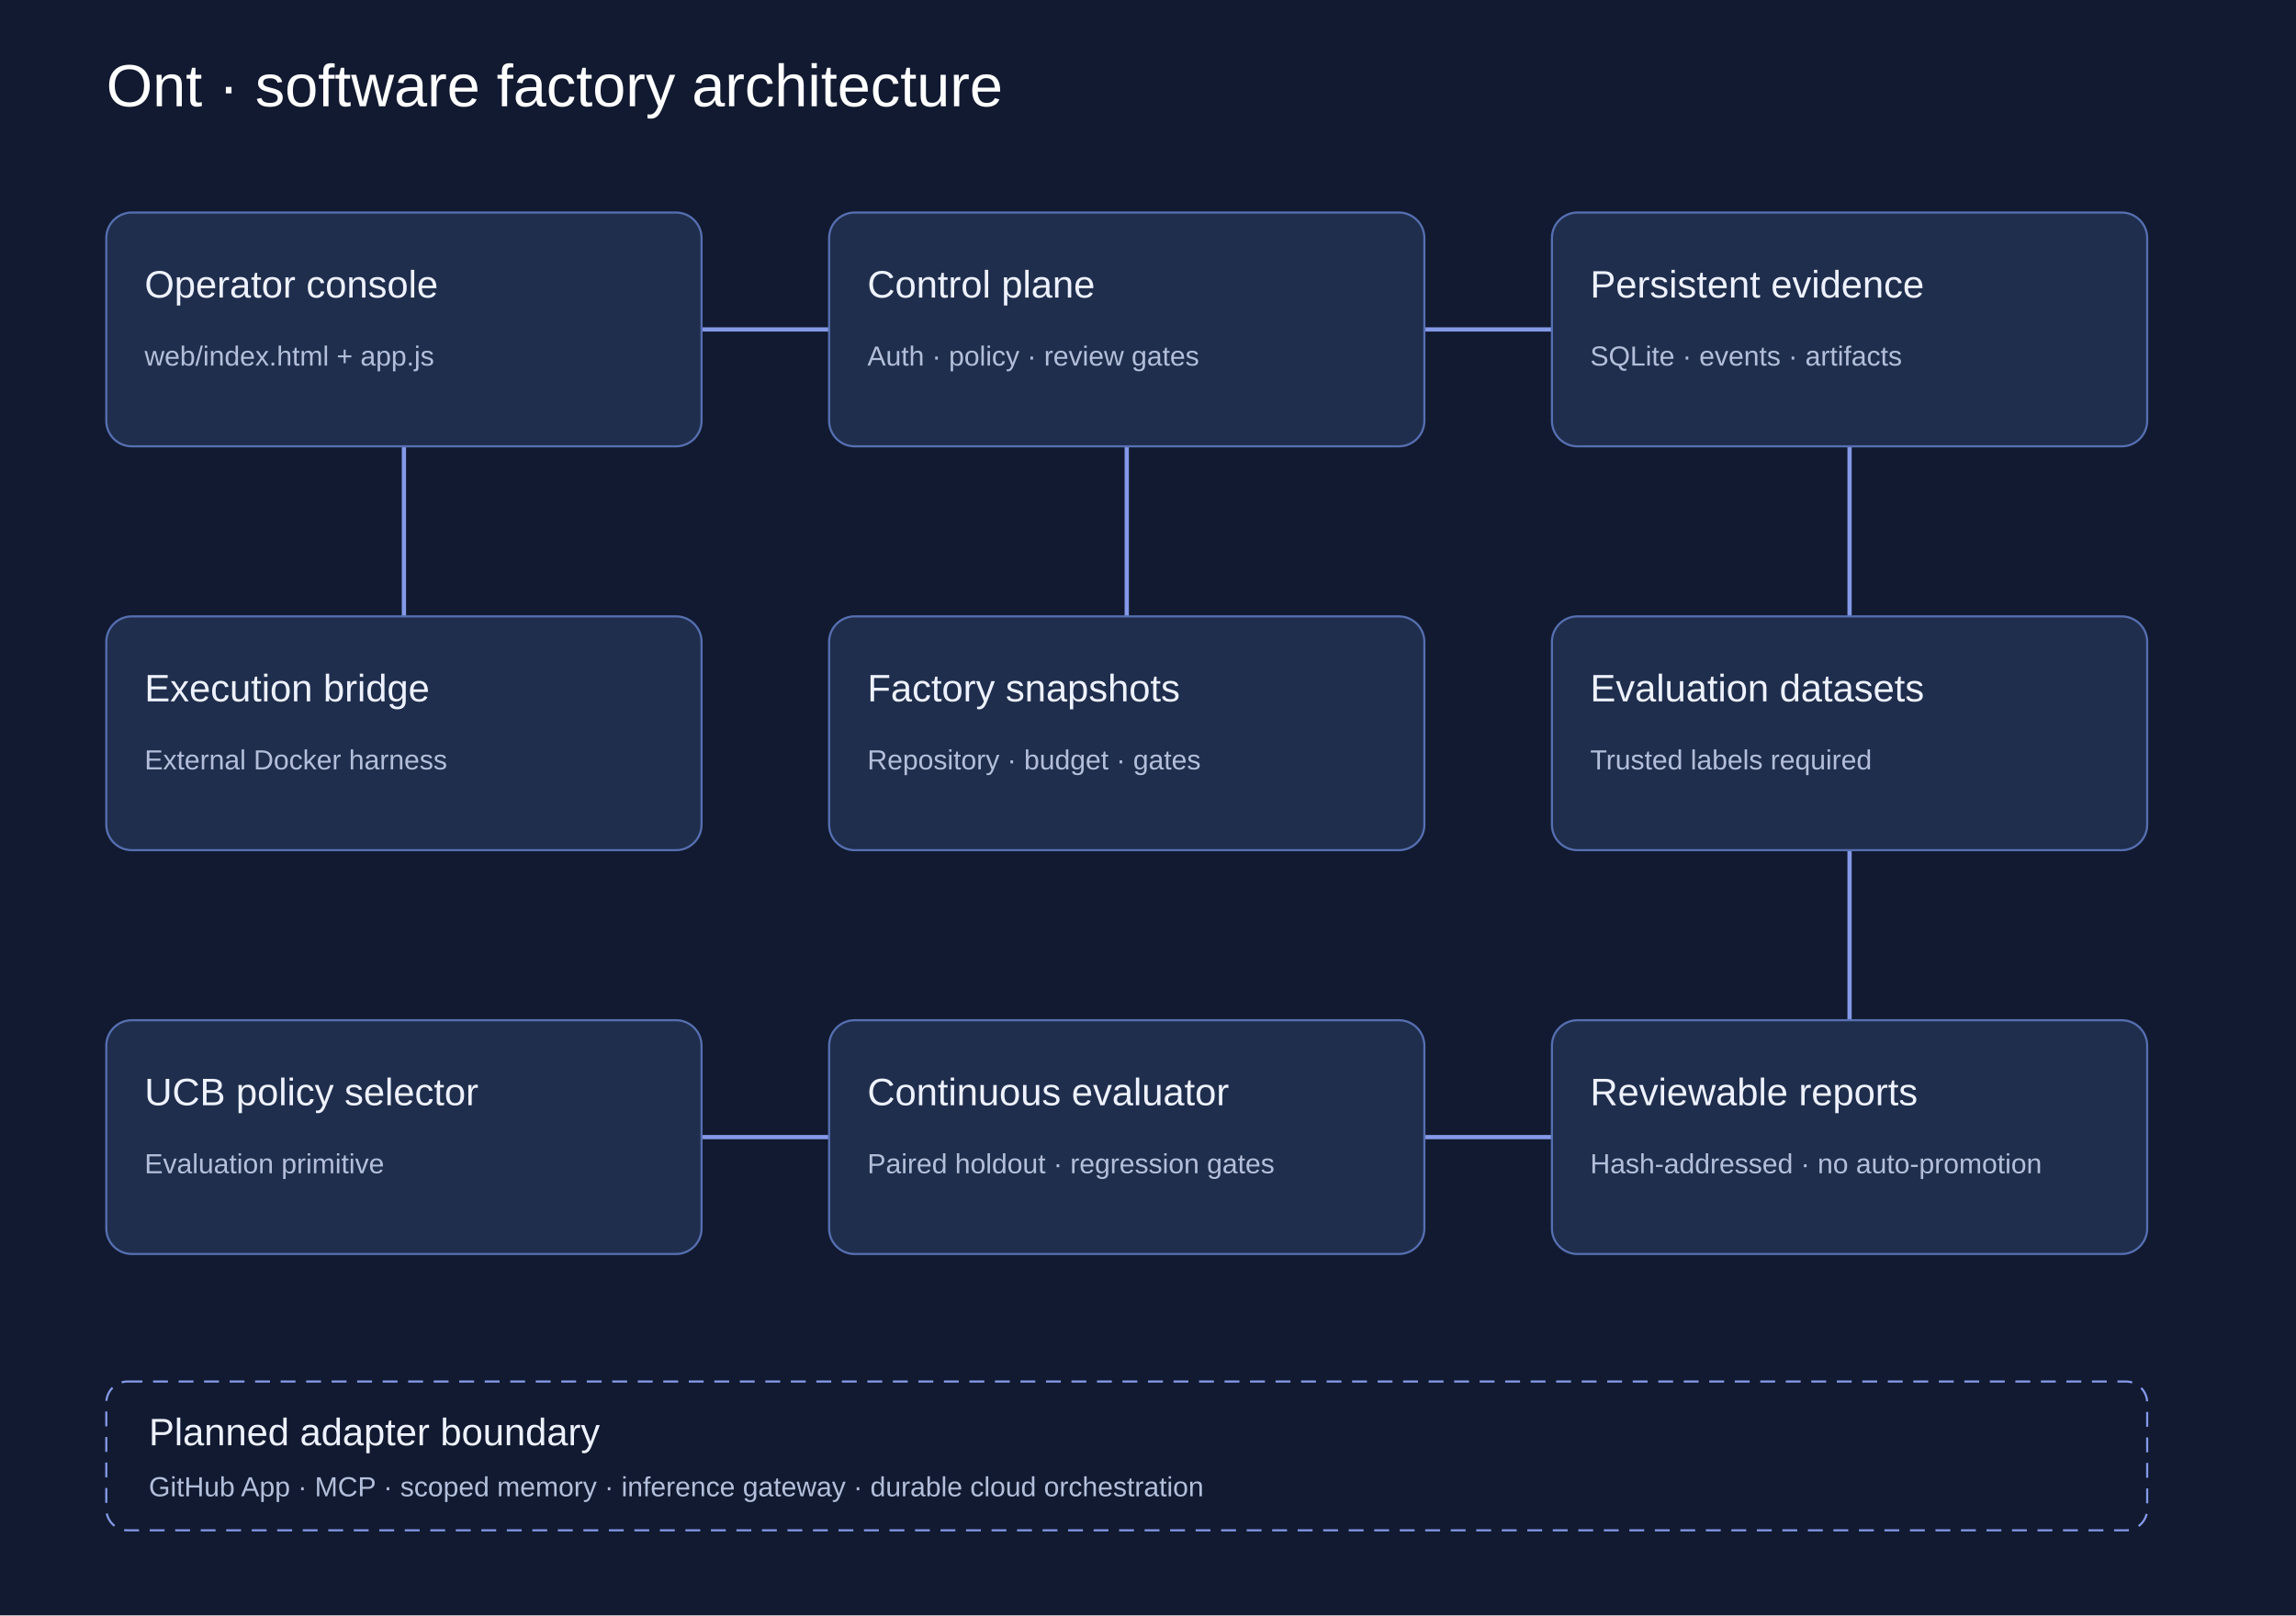
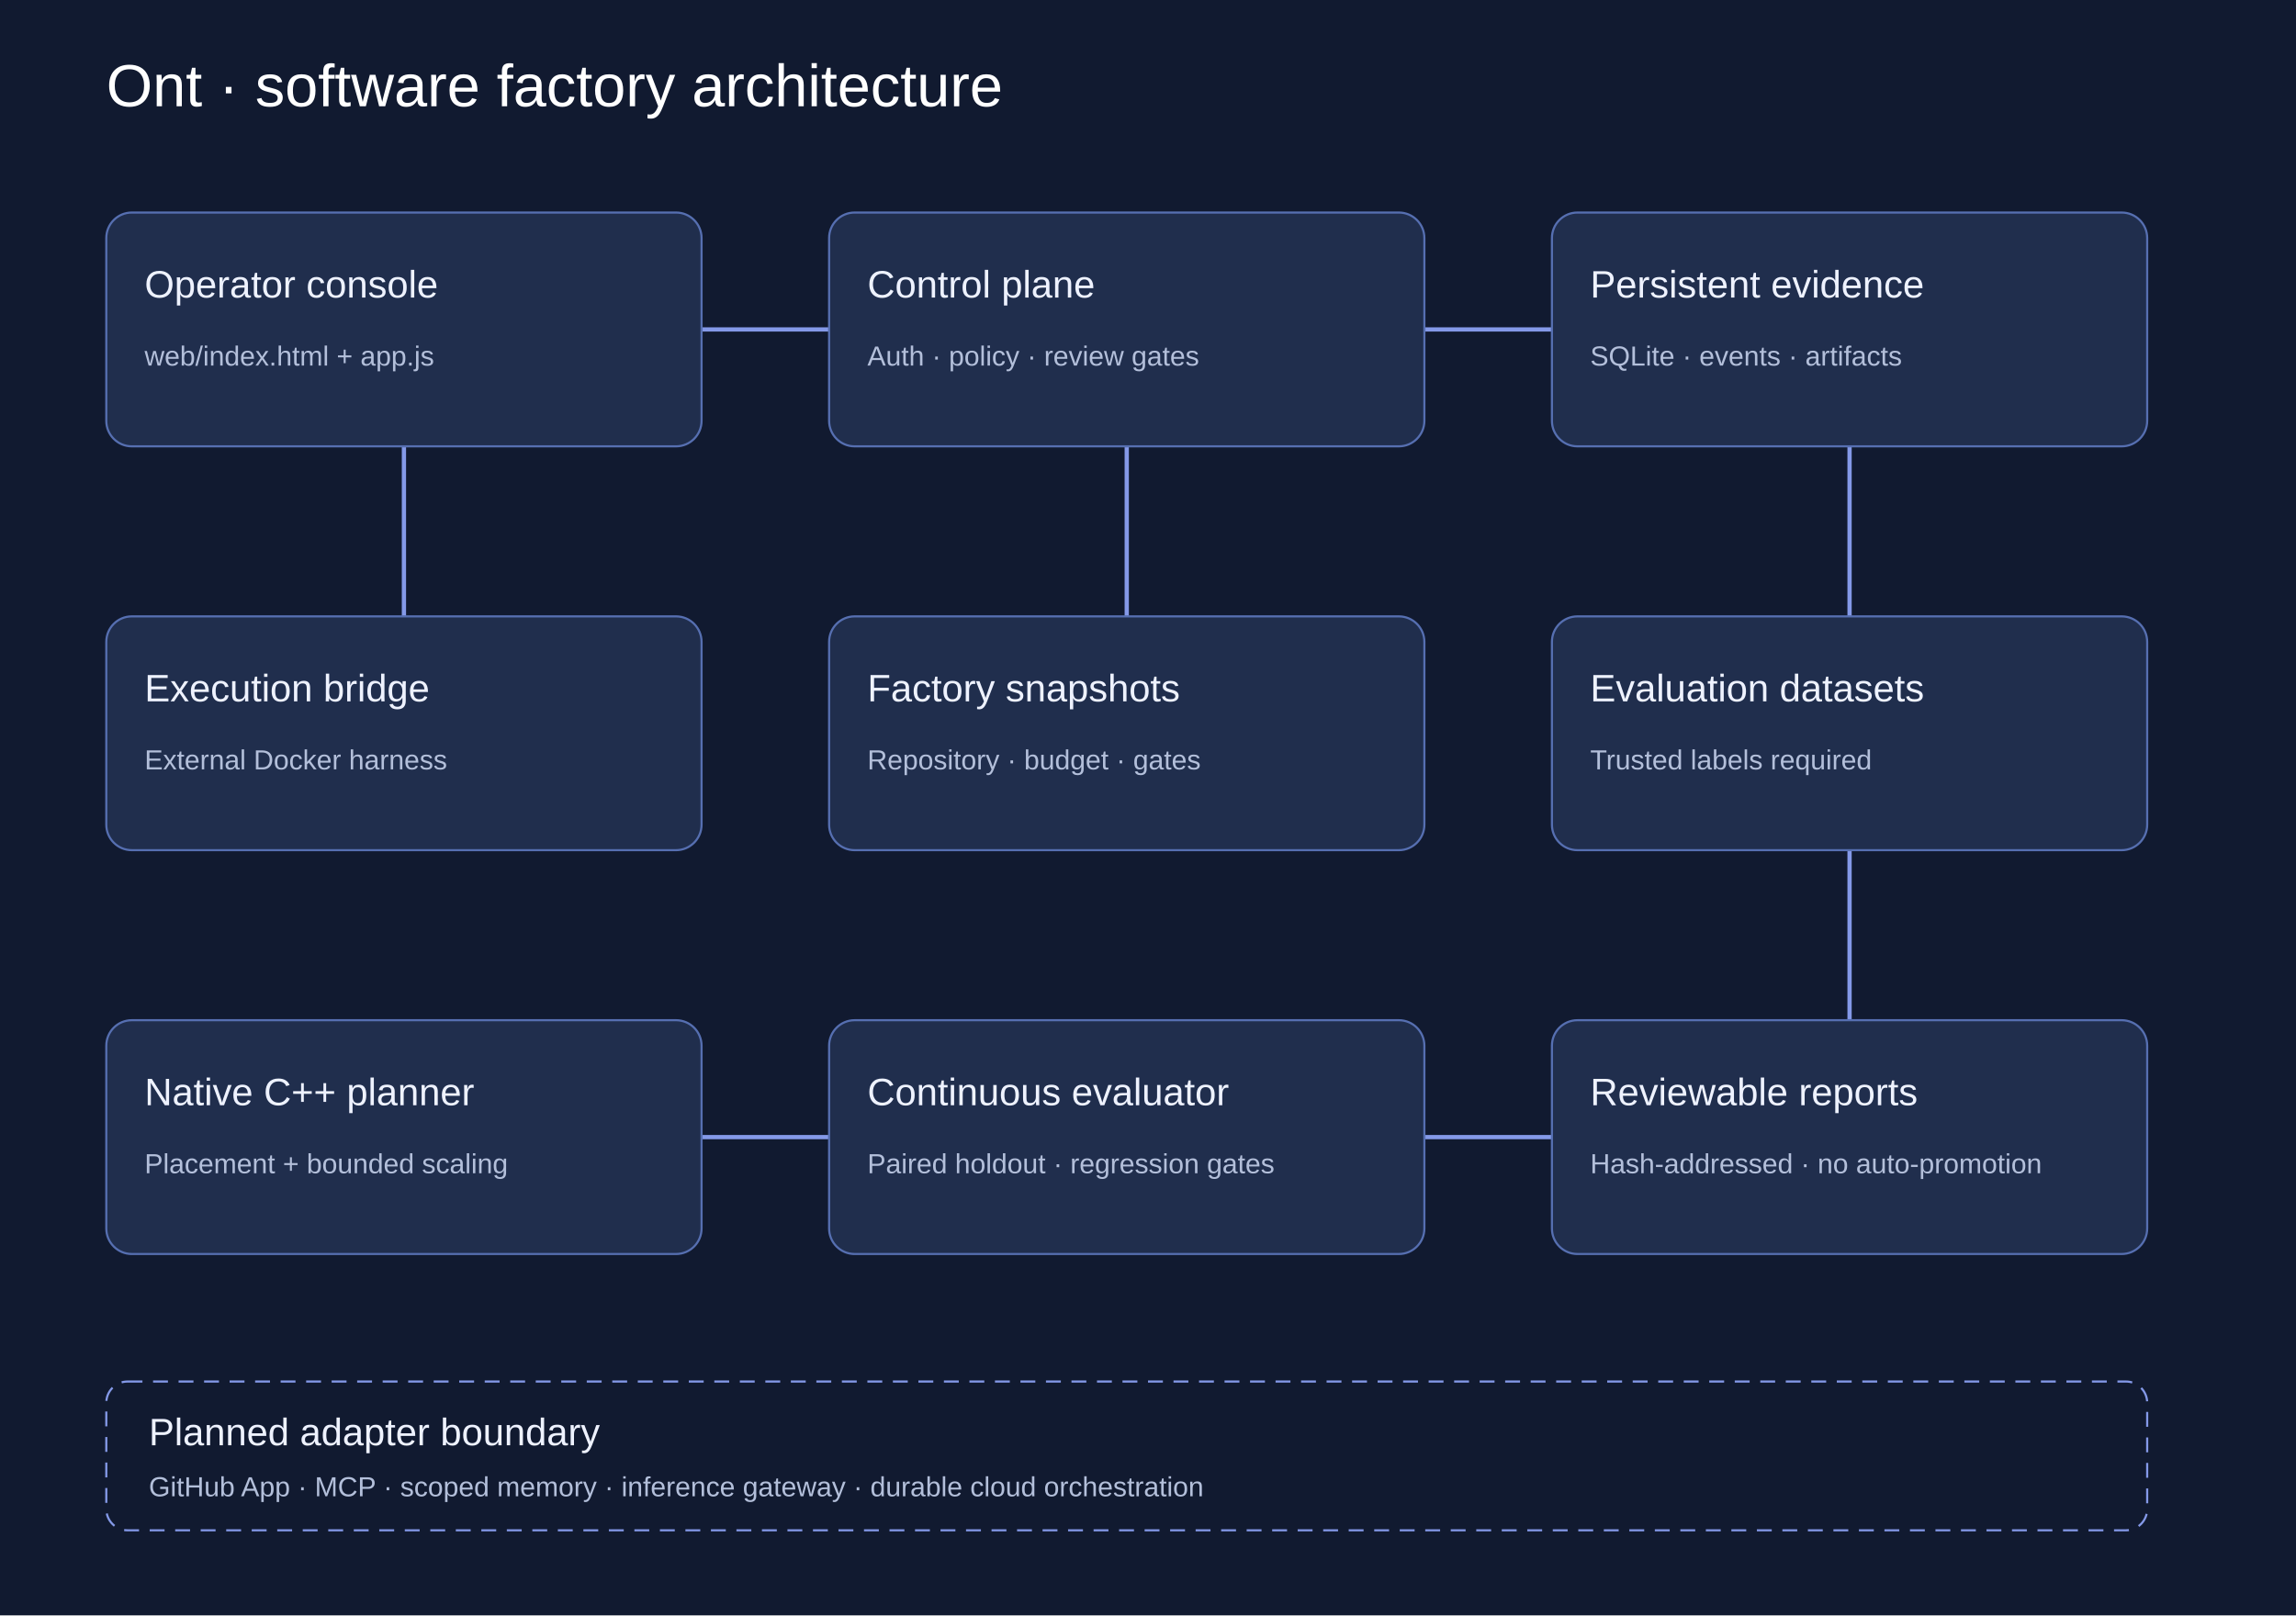
<svg xmlns="http://www.w3.org/2000/svg" width="1080" height="760" viewBox="0 0 1080 760" role="img" aria-labelledby="title desc">
  <rect width="1080" height="760" fill="#111a30" />
  <style>text{font-family:Arial,sans-serif}.heading{font-size:28px;fill:#fff}.label{font-size:18px;fill:#eef2ff}.sub{font-size:13px;fill:#b3bfda}</style>
  <text x="50" y="50" class="heading">Ont · software factory architecture</text>
  <path d="M330 155 L390 155" stroke="#8499e8" stroke-width="2" />
  <path d="M670 155 L730 155" stroke="#8499e8" stroke-width="2" />
  <path d="M190 290 L190 210" stroke="#8499e8" stroke-width="2" />
  <path d="M530 210 L530 290" stroke="#8499e8" stroke-width="2" />
  <path d="M870 210 L870 290" stroke="#8499e8" stroke-width="2" />
  <path d="M870 400 L870 480" stroke="#8499e8" stroke-width="2" />
  <path d="M330 535 L390 535" stroke="#8499e8" stroke-width="2" />
  <path d="M670 535 L730 535" stroke="#8499e8" stroke-width="2" />
  <rect x="50" y="100" width="280" height="110" rx="12" fill="#202e4d" stroke="#566fb1" />
  <text x="68" y="140" class="label">Operator console</text>
  <text x="68" y="172" class="sub">web/index.html + app.js</text>
  <rect x="390" y="100" width="280" height="110" rx="12" fill="#202e4d" stroke="#566fb1" />
  <text x="408" y="140" class="label">Control plane</text>
  <text x="408" y="172" class="sub">Auth · policy · review gates</text>
  <rect x="730" y="100" width="280" height="110" rx="12" fill="#202e4d" stroke="#566fb1" />
  <text x="748" y="140" class="label">Persistent evidence</text>
  <text x="748" y="172" class="sub">SQLite · events · artifacts</text>
  <rect x="50" y="290" width="280" height="110" rx="12" fill="#202e4d" stroke="#566fb1" />
  <text x="68" y="330" class="label">Execution bridge</text>
  <text x="68" y="362" class="sub">External Docker harness</text>
  <rect x="390" y="290" width="280" height="110" rx="12" fill="#202e4d" stroke="#566fb1" />
  <text x="408" y="330" class="label">Factory snapshots</text>
  <text x="408" y="362" class="sub">Repository · budget · gates</text>
  <rect x="730" y="290" width="280" height="110" rx="12" fill="#202e4d" stroke="#566fb1" />
  <text x="748" y="330" class="label">Evaluation datasets</text>
  <text x="748" y="362" class="sub">Trusted labels required</text>
  <rect x="50" y="480" width="280" height="110" rx="12" fill="#202e4d" stroke="#566fb1" />
-   <text x="68" y="520" class="label">UCB policy selector</text>
-   <text x="68" y="552" class="sub">Evaluation primitive</text>
+   <text x="68" y="520" class="label">Native C++ planner</text>
+   <text x="68" y="552" class="sub">Placement + bounded scaling</text>
  <rect x="390" y="480" width="280" height="110" rx="12" fill="#202e4d" stroke="#566fb1" />
  <text x="408" y="520" class="label">Continuous evaluator</text>
  <text x="408" y="552" class="sub">Paired holdout · regression gates</text>
  <rect x="730" y="480" width="280" height="110" rx="12" fill="#202e4d" stroke="#566fb1" />
  <text x="748" y="520" class="label">Reviewable reports</text>
  <text x="748" y="552" class="sub">Hash-addressed · no auto-promotion</text>
  <rect x="50" y="650" width="960" height="70" rx="10" fill="none" stroke="#8499e8" stroke-dasharray="7 5" />
  <text x="70" y="680" class="label">Planned adapter boundary</text>
  <text x="70" y="704" class="sub">GitHub App · MCP · scoped memory · inference gateway · durable cloud orchestration</text>
</svg>
